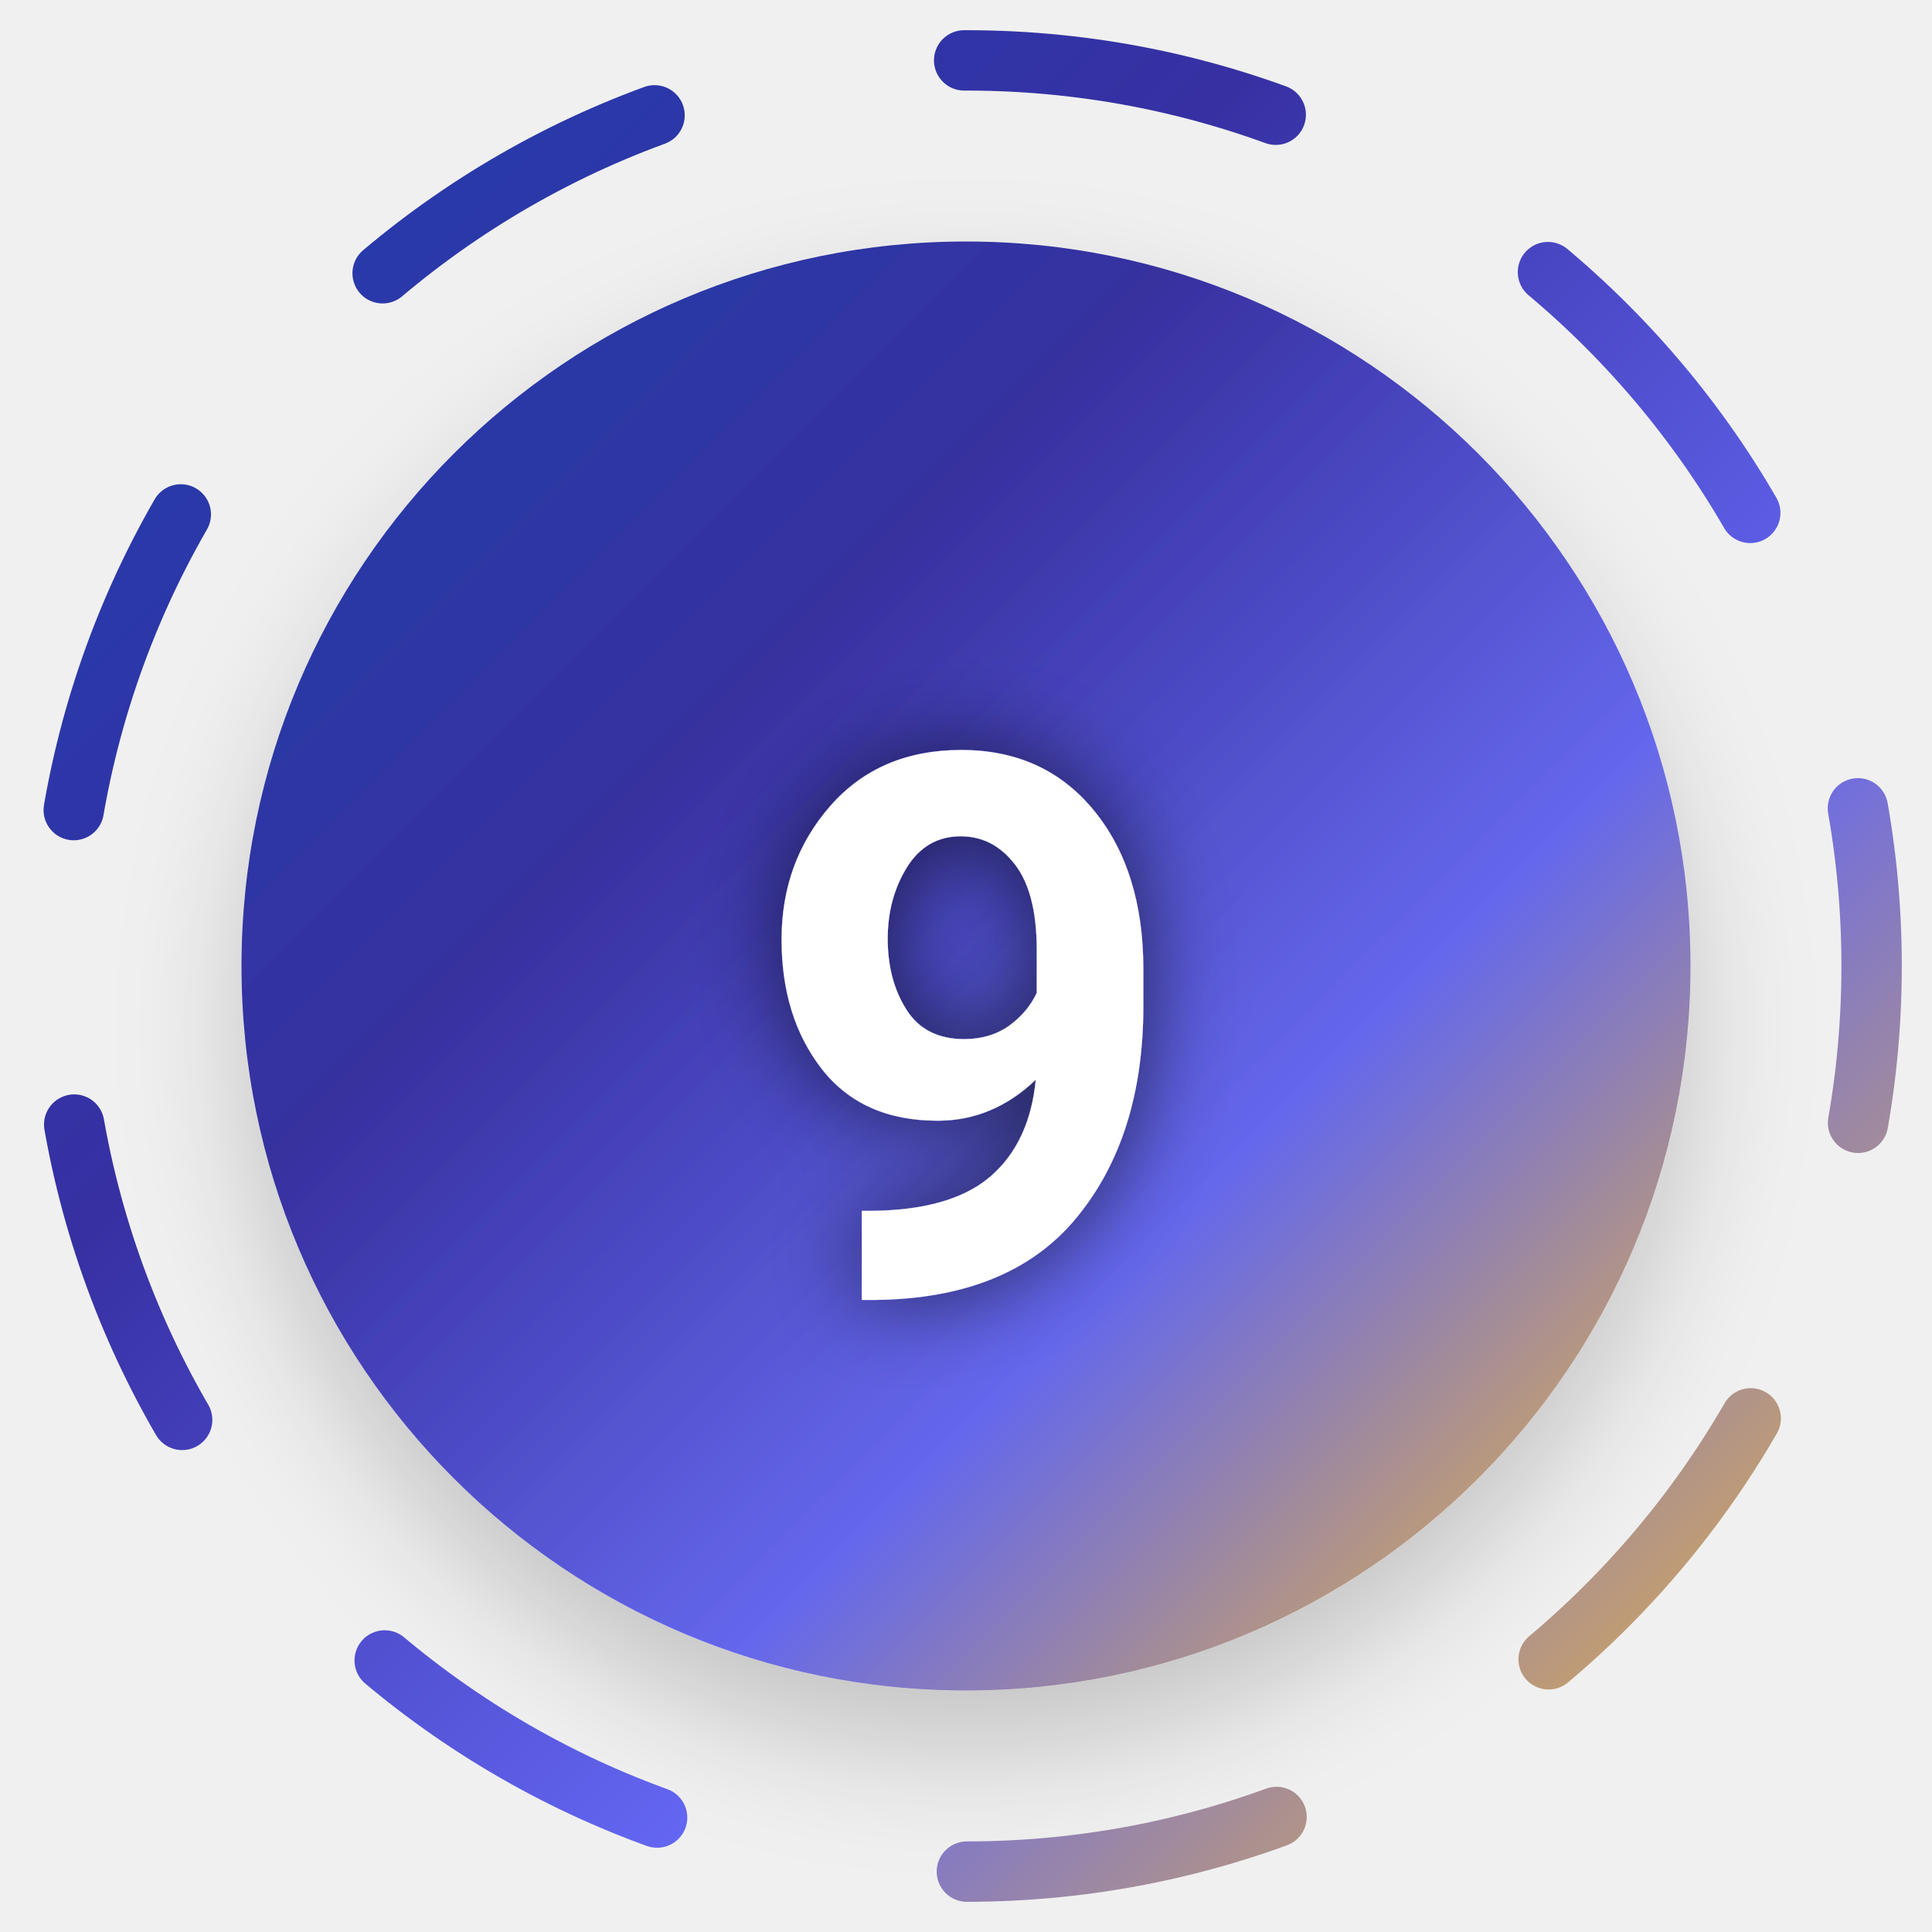
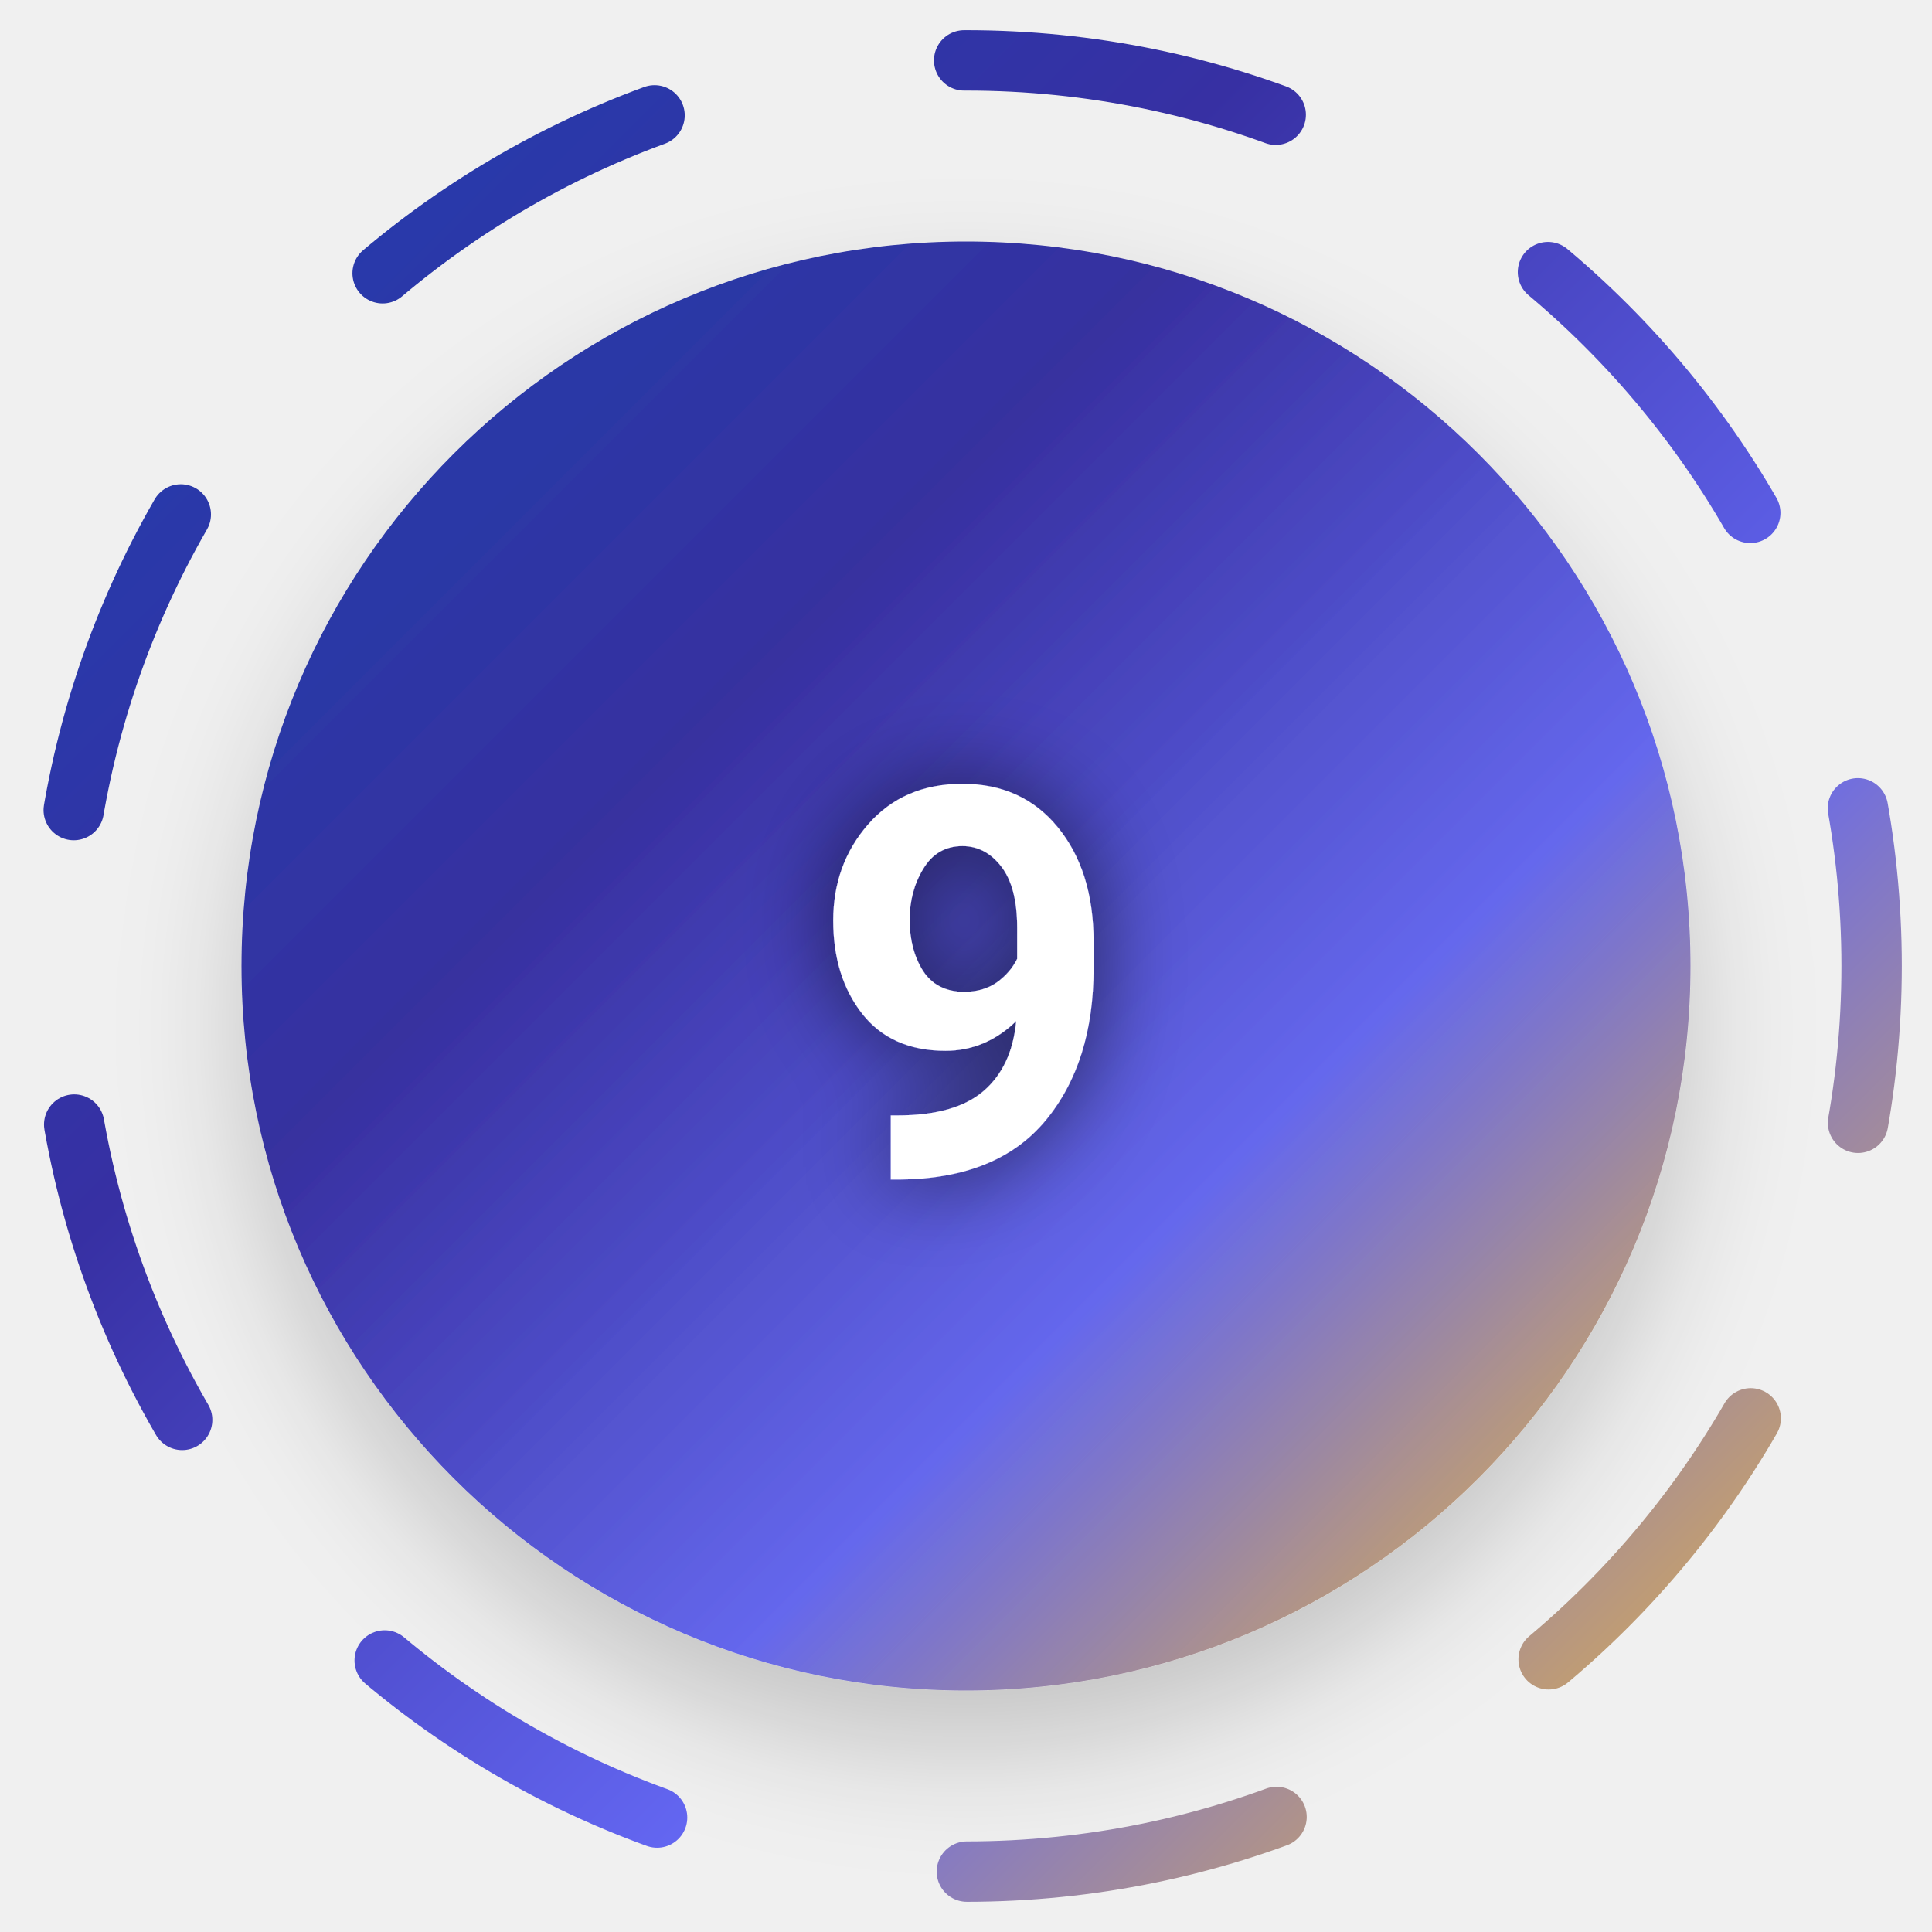
<svg xmlns="http://www.w3.org/2000/svg" width="64" height="64" viewBox="0 0 64 64" role="img" aria-label="Level 9">
  <defs>
    <linearGradient id="ring" x1="0" y1="0" x2="1" y2="1">
      <stop offset="0%" stop-color="#B87333" />
      <stop offset="100%" stop-color="#D18E52" />
    </linearGradient>
    <linearGradient id="inner" x1="0" y1="0" x2="1" y2="1">
      <stop offset="0%" stop-color="#1e40af" />
      <stop offset="33%" stop-color="#3730a3" />
      <stop offset="66%" stop-color="#6366f1" />
      <stop offset="100%" stop-color="#fbbf24" />
    </linearGradient>
    <filter id="shadow" x="-20%" y="-20%" width="140%" height="140%">
      <feDropShadow dx="0" dy="2" stdDeviation="2" flood-color="#000" flood-opacity=".18" />
    </filter>
    <filter id="saturation" x="-20%" y="-20%" width="140%" height="140%">
      <feColorMatrix type="saturate" values="0.95" />
    </filter>
    <filter id="text-shadow" x="-50%" y="-50%" width="200%" height="200%">
      <feDropShadow dx="0" dy="0" stdDeviation="1.5" flood-color="#000" flood-opacity="0.6" />
    </filter>
  </defs>
  <g filter="url(#shadow)">
    <circle cx="32" cy="32" r="24" fill="url(#inner)" filter="url(#saturation)" />
  </g>
-   <text x="32" y="36" font-family="'Segoe UI', 'Roboto', 'Helvetica Neue', Arial, sans-serif" font-size="25" font-weight="700" text-anchor="middle" dominant-baseline="middle" fill="#ffffff" filter="url(#text-shadow)">9</text>
+   <text x="32" y="34" font-family="'Segoe UI', 'Roboto', 'Helvetica Neue', Arial, sans-serif" font-size="150%" font-weight="700" text-anchor="middle" dominant-baseline="middle" fill="#ffffff" filter="url(#text-shadow)">9
+     </text>
  <path d="M 32 2 A 30 30 0 1 1 31.999 2" fill="none" stroke="url(#inner)" stroke-width="2" stroke-linecap="round" stroke-dasharray="10.47 10.47" />
</svg>
